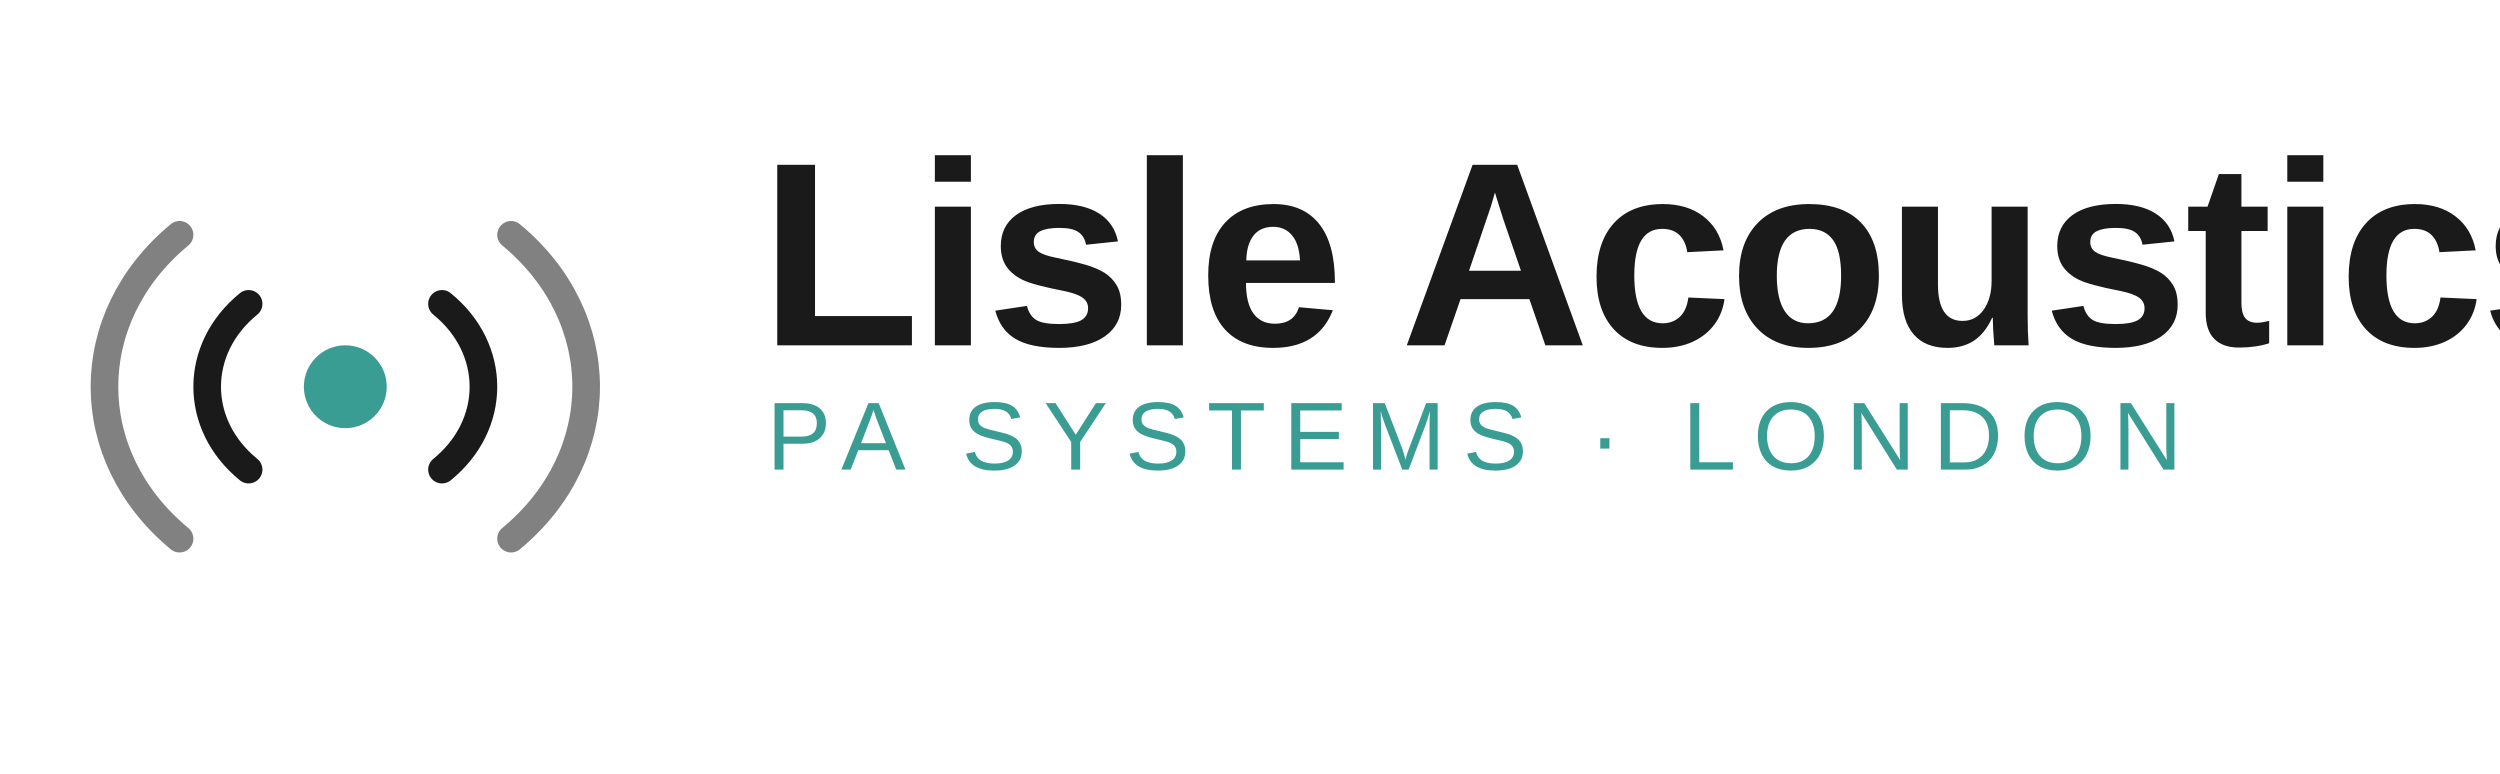
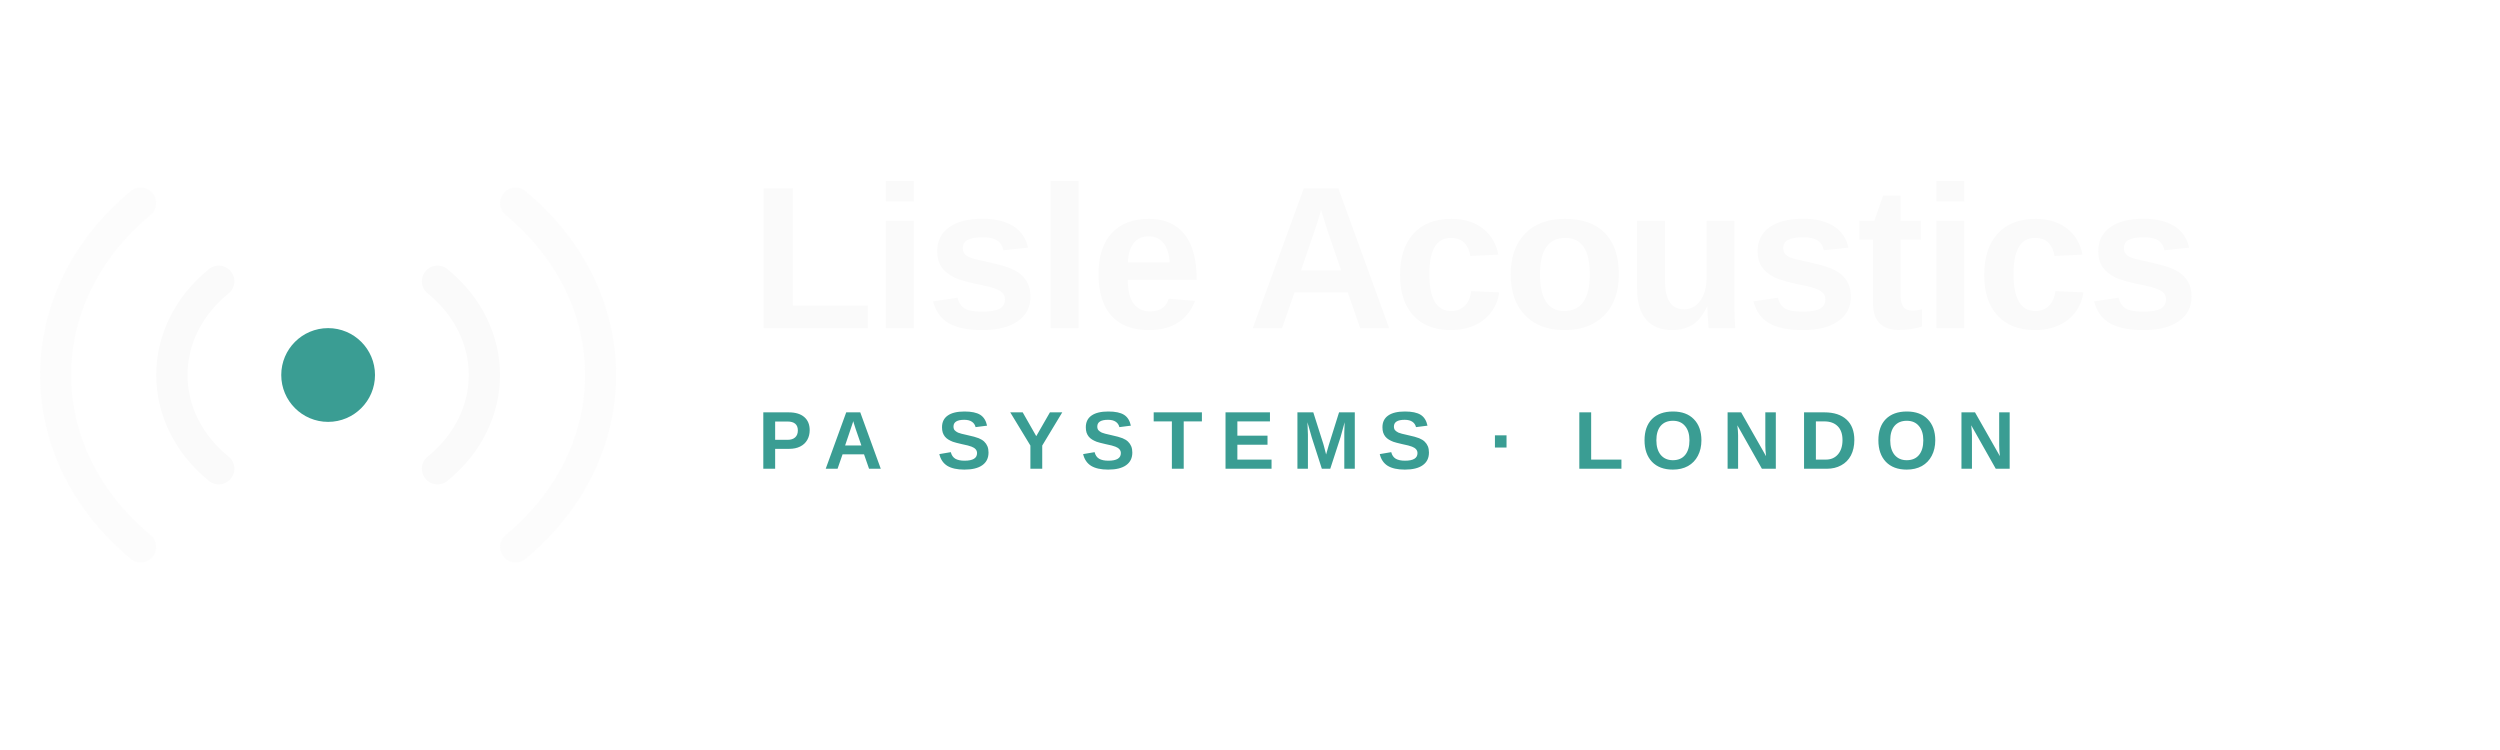
- <svg xmlns="http://www.w3.org/2000/svg" width="362" height="112" viewBox="0 0 362 112">
-   <g transform="translate(14,20)">
-     <circle cx="36" cy="36" r="6" fill="#3A9D93" />
-     <path d="M50 24c8 6.5 8 17.5 0 24" stroke="#1A1A1A" stroke-width="4" stroke-linecap="round" fill="none" />
-     <path d="M60 14c14.5 12 14.5 32 0 44" stroke="#1A1A1A" stroke-width="4" stroke-linecap="round" fill="none" opacity="0.55" />
-     <path d="M22 24c-8 6.5-8 17.5 0 24" stroke="#1A1A1A" stroke-width="4" stroke-linecap="round" fill="none" />
-     <path d="M12 14C-2.5 26-2.5 46 12 58" stroke="#1A1A1A" stroke-width="4" stroke-linecap="round" fill="none" opacity="0.55" />
+ <svg xmlns="http://www.w3.org/2000/svg" width="320" height="96" viewBox="0 0 320 96">
+   <g transform="translate(10,16)">
+     <circle cx="32" cy="32" r="6" fill="#3A9D93" />
+     <path d="M46 20c8 6.5 8 17.5 0 24" stroke="#FAFAFA" stroke-width="4" stroke-linecap="round" fill="none" />
+     <path d="M56 10c14.5 12 14.5 32 0 44" stroke="#FAFAFA" stroke-width="4" stroke-linecap="round" fill="none" opacity="0.5" />
+     <path d="M18 20c-8 6.5-8 17.5 0 24" stroke="#FAFAFA" stroke-width="4" stroke-linecap="round" fill="none" />
+     <path d="M8 10C-6.5 22-6.5 42 8 54" stroke="#FAFAFA" stroke-width="4" stroke-linecap="round" fill="none" opacity="0.5" />
  </g>
-   <text x="110" y="50" font-family="DM Sans, Arial, sans-serif" font-weight="700" font-size="38" letter-spacing="-0.5" fill="#1A1A1A">Lisle Acoustics</text>
-   <text x="111" y="68" font-family="DM Sans, Arial, sans-serif" font-weight="500" font-size="14" letter-spacing="2.5" fill="#3A9D93">PA SYSTEMS · LONDON</text>
+   <text x="96" y="42" font-family="DM Sans, Arial, sans-serif" font-weight="700" font-size="26" letter-spacing="-0.3" fill="#FAFAFA">Lisle Acoustics</text>
+   <text x="97" y="60" font-family="DM Sans, Arial, sans-serif" font-weight="600" font-size="10.5" letter-spacing="2.2" fill="#3A9D93">PA SYSTEMS · LONDON</text>
</svg>
